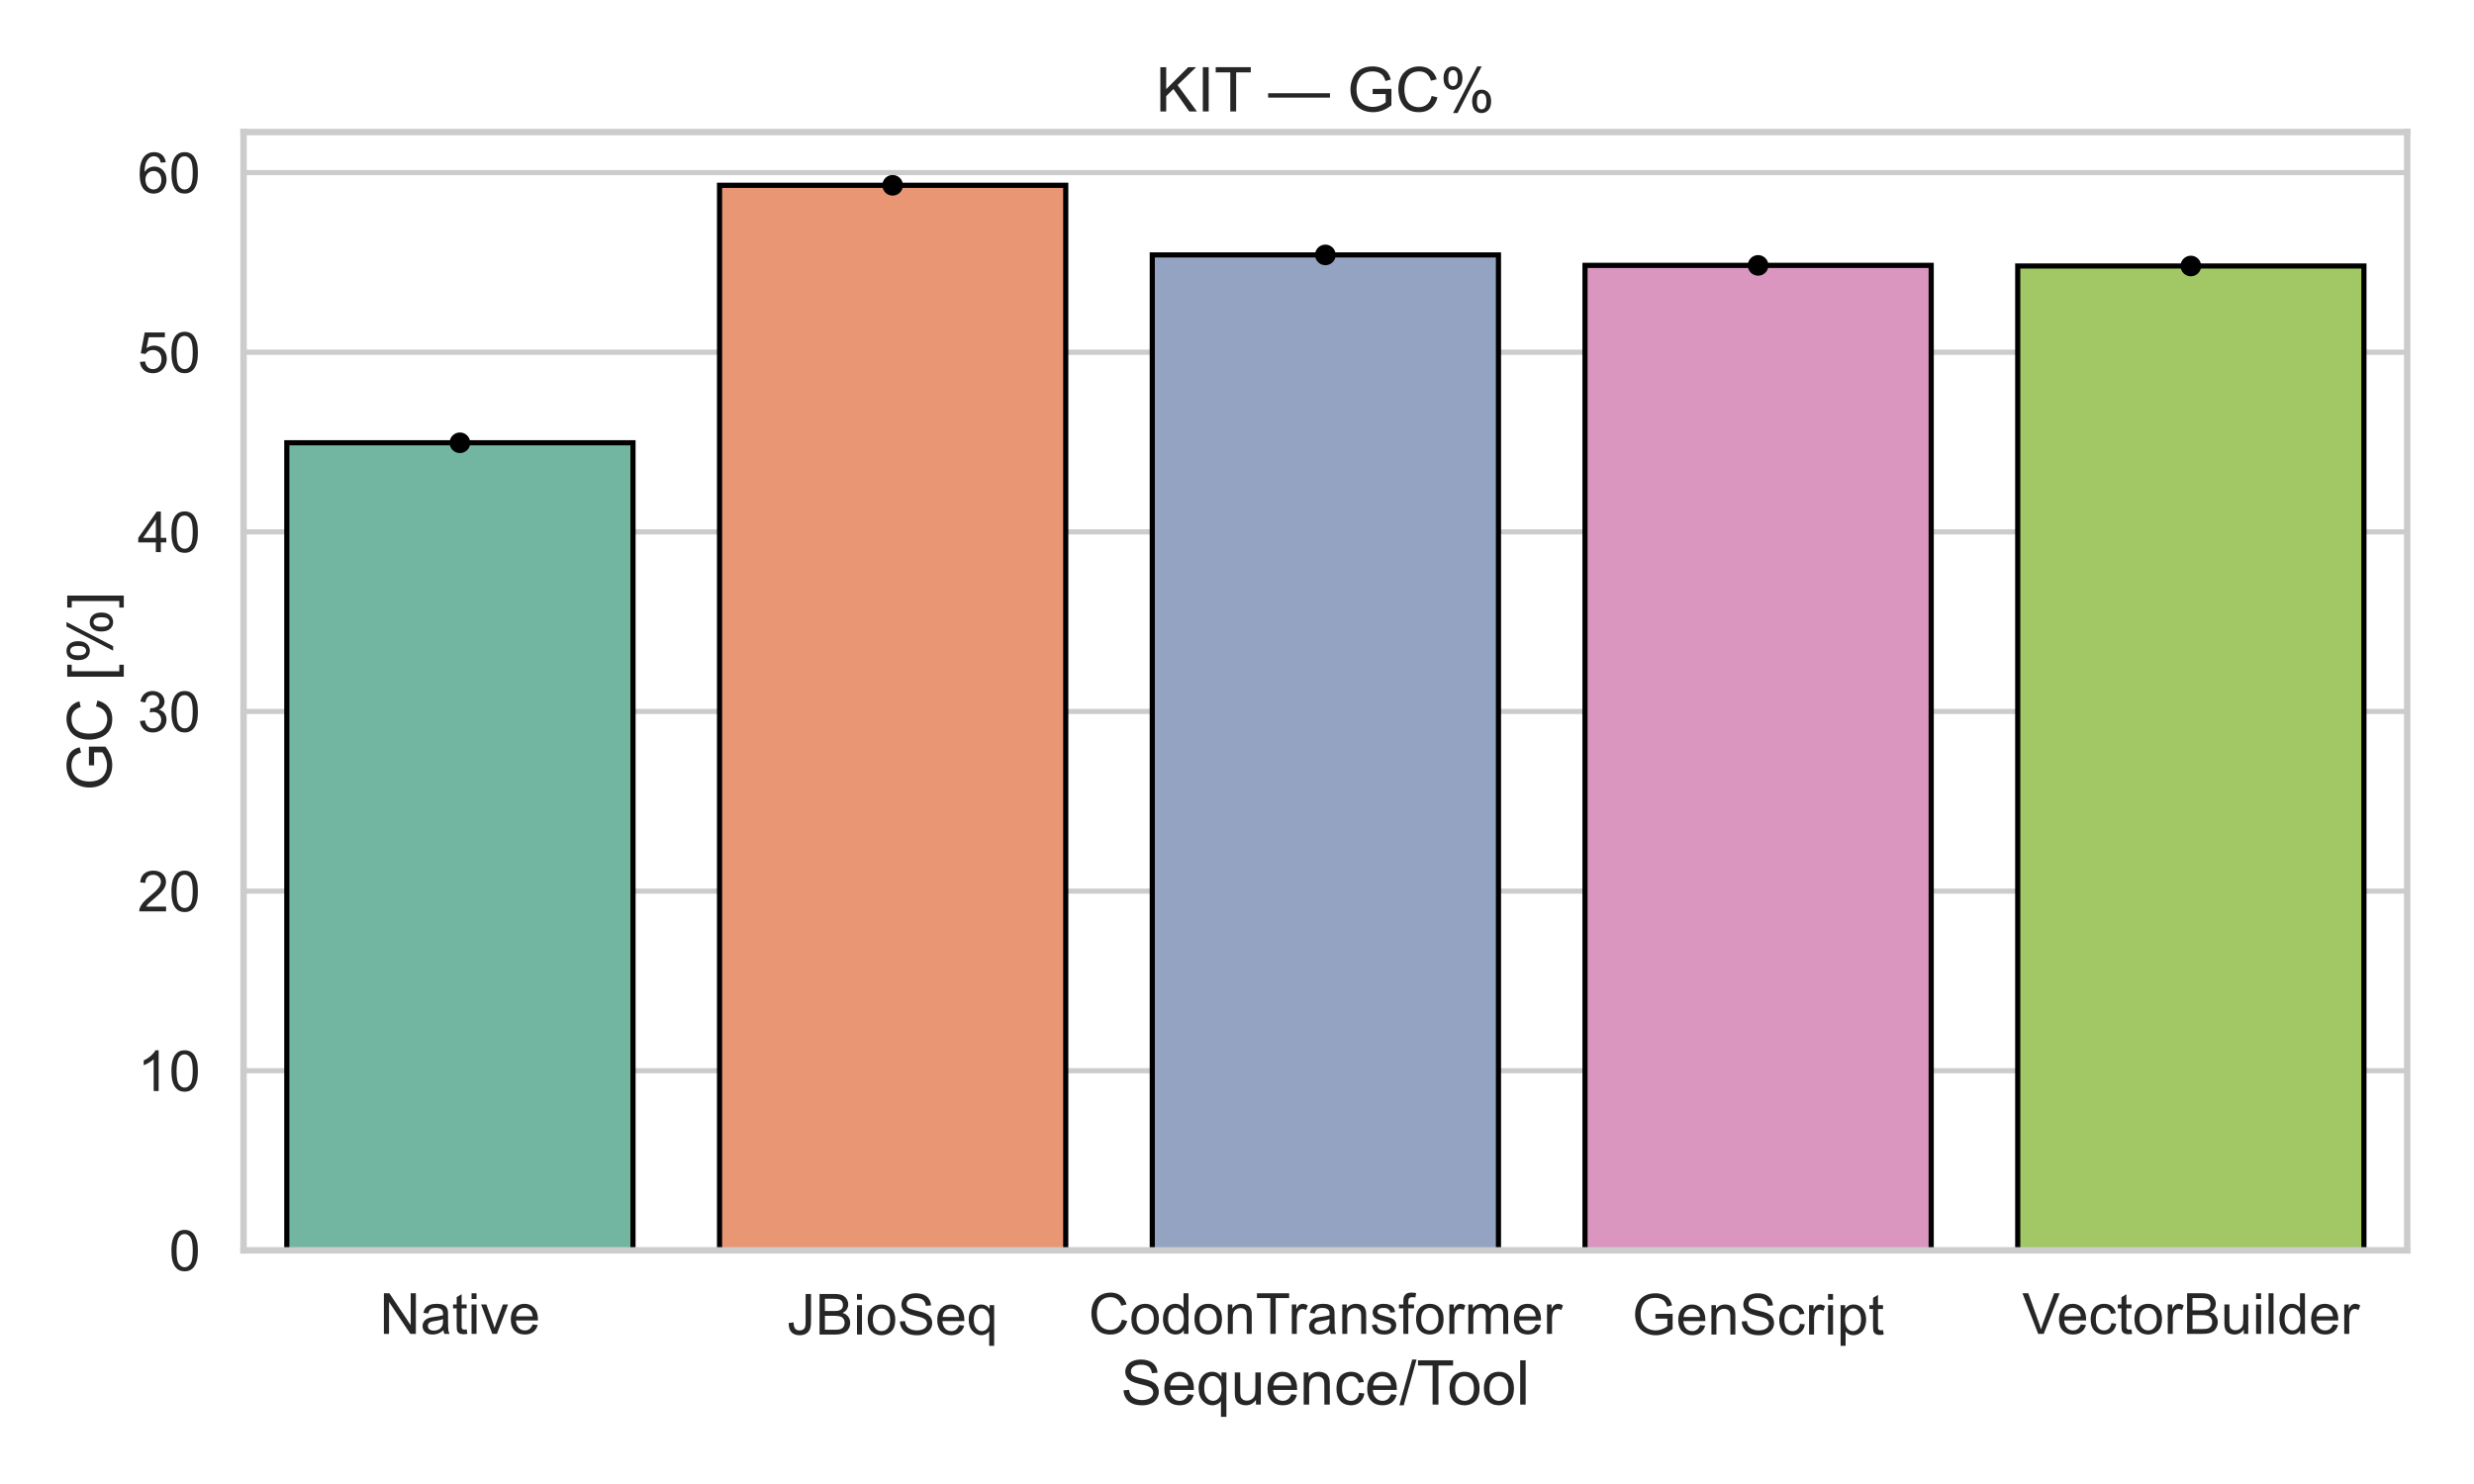
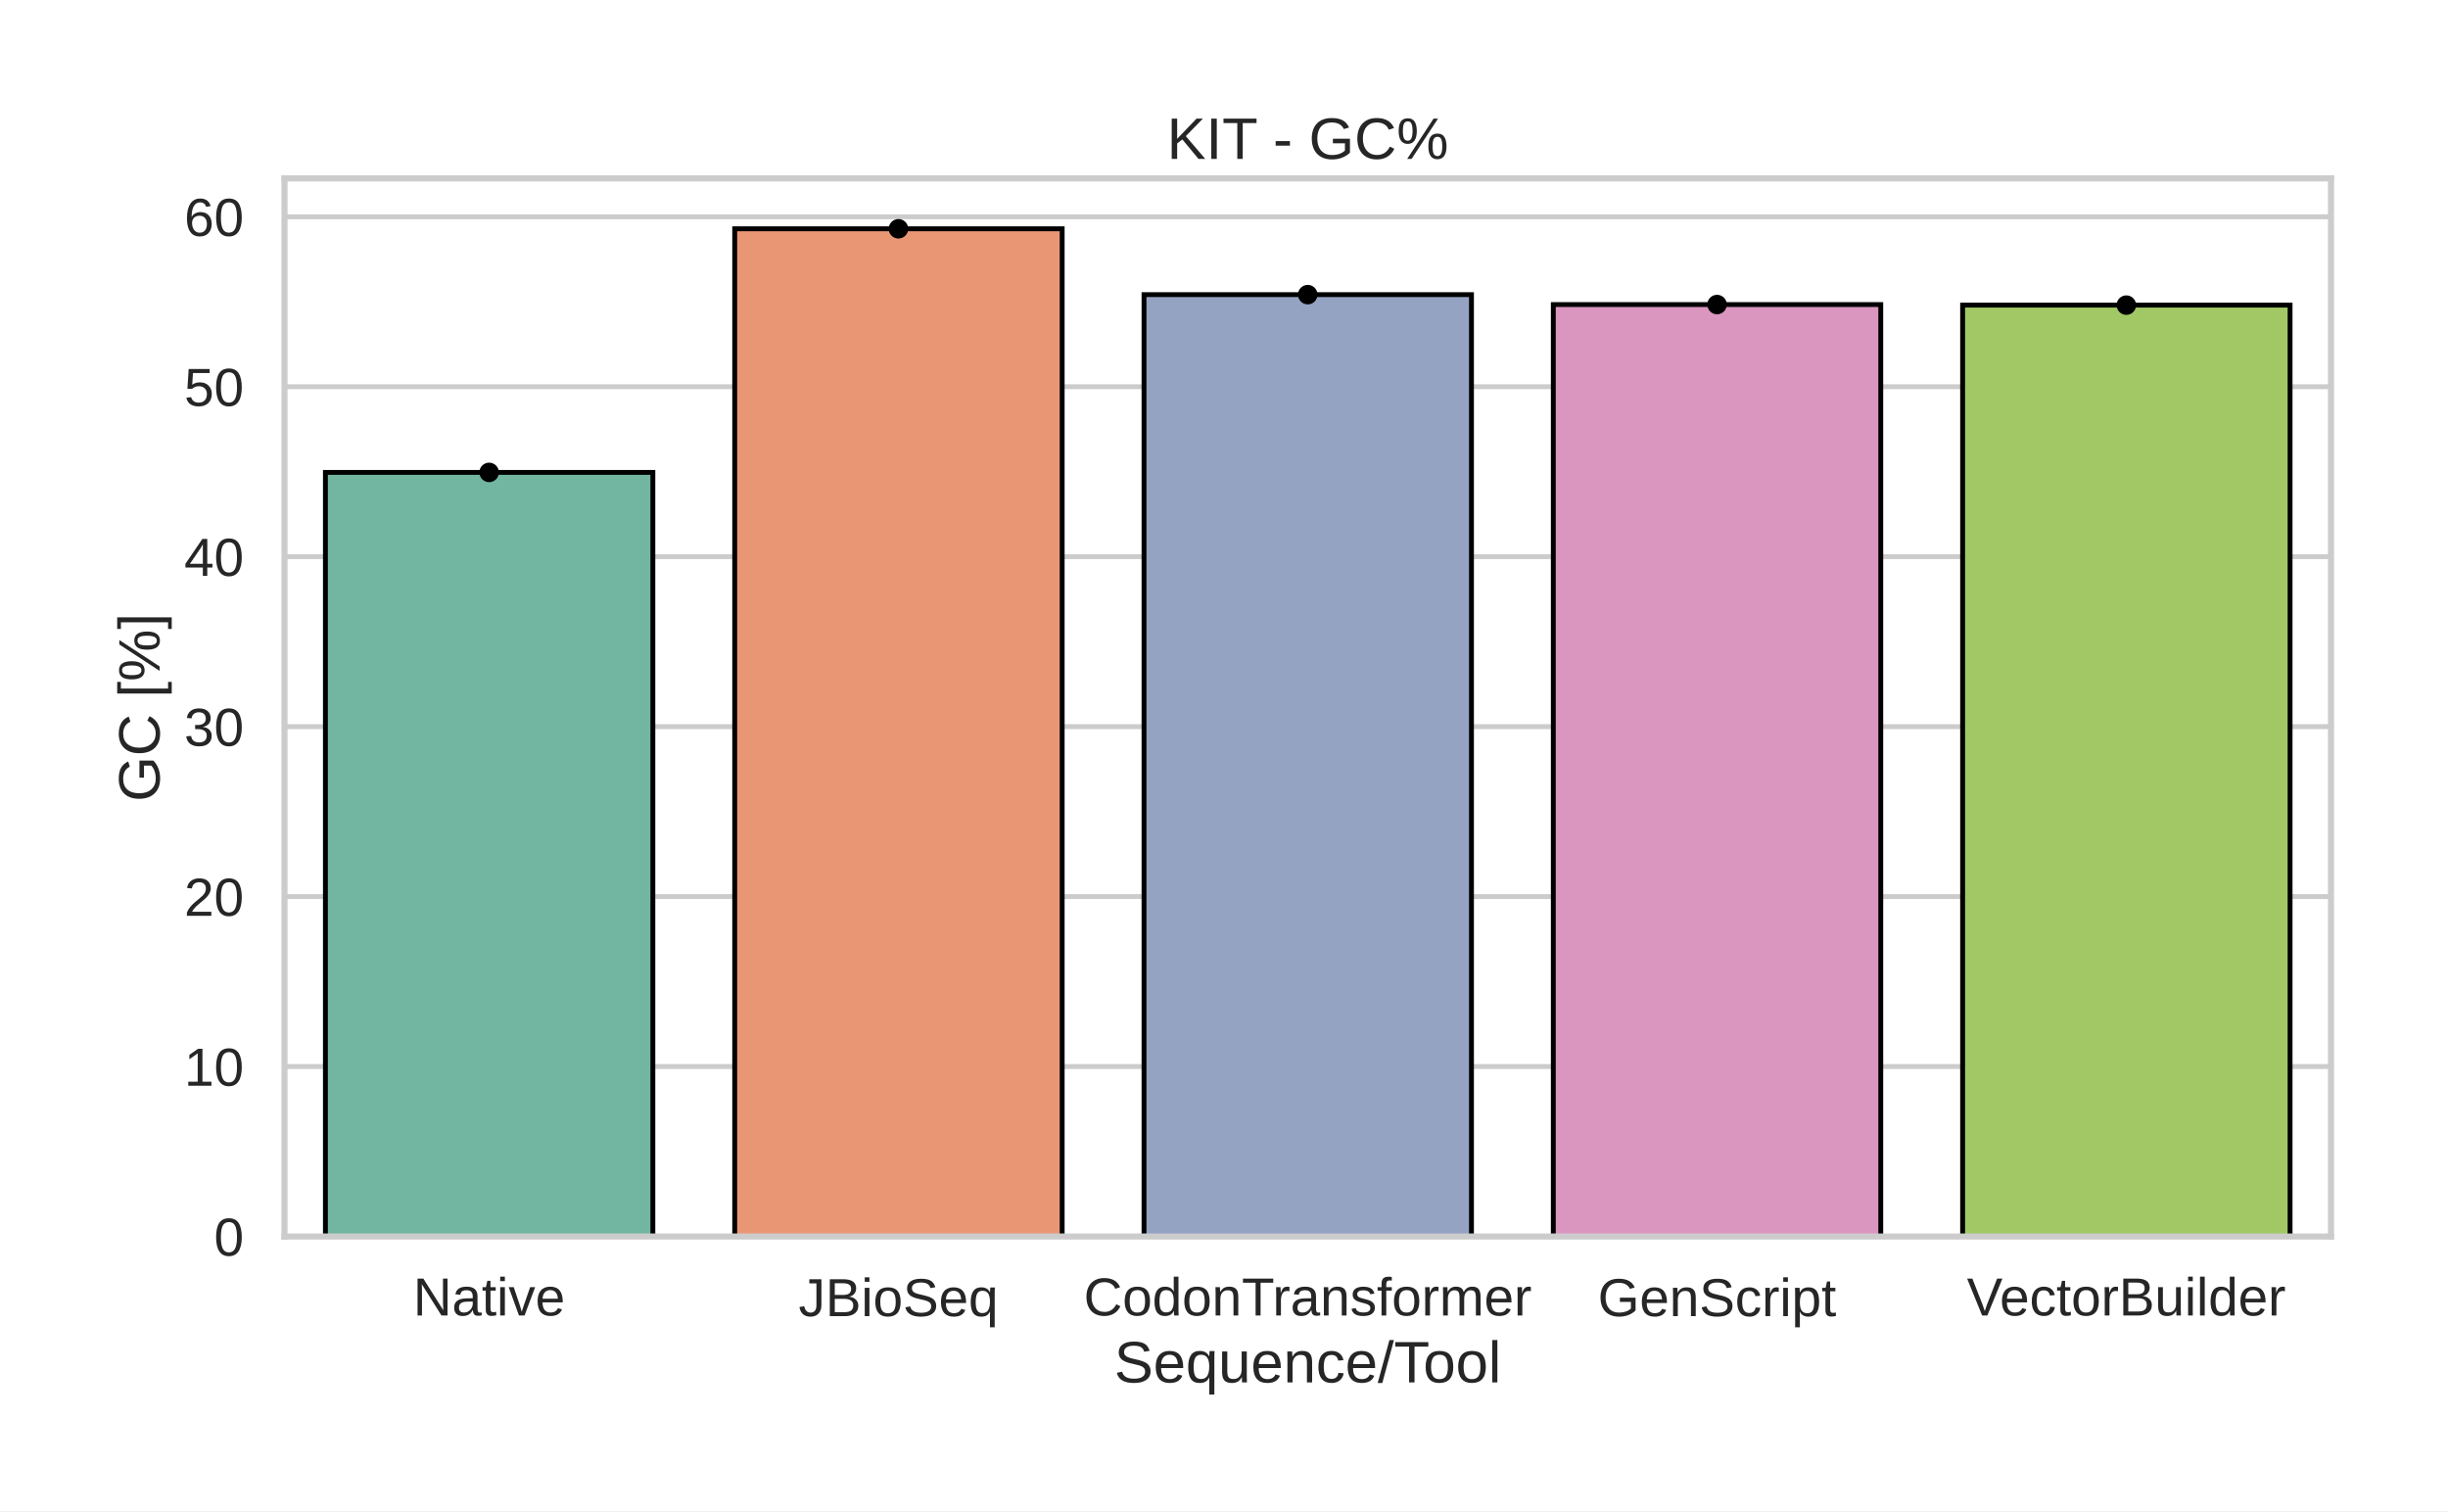
- <svg xmlns="http://www.w3.org/2000/svg" xmlns:xlink="http://www.w3.org/1999/xlink" width="720pt" height="432pt" viewBox="0 0 720 432" version="1.1">
+ <svg xmlns="http://www.w3.org/2000/svg" xmlns:xlink="http://www.w3.org/1999/xlink" width="753.215pt" height="464.898pt" viewBox="0 0 753.215 464.898" version="1.1">
  <defs>
    <style type="text/css">*{stroke-linejoin: round; stroke-linecap: butt}</style>
  </defs>
  <g id="figure_1">
    <g id="patch_1">
-       <path d="M 0 432  L 720 432  L 720 0  L 0 0  z " style="fill: #ffffff" />
+       <path d="M 0 464.898  L 753.215 464.898  L 753.215 0  L 0 0  z " style="fill: #ffffff" />
    </g>
    <g id="axes_1">
      <g id="patch_2">
-         <path d="M 70.877 363.982  L 700.56 363.982  L 700.56 38.44  L 70.877 38.44  z " style="fill: #ffffff" />
+         <path d="M 87.532 380.426  L 717.215 380.426  L 717.215 54.884  L 87.532 54.884  z " style="fill: #ffffff" />
      </g>
      <g id="matplotlib.axis_1">
        <g id="xtick_1">
          <g id="text_1">
-             <g style="fill: #262626" transform="translate(110.4622 388.2923) scale(0.165 -0.165)">
-               <defs>
-                 <path id="ArialMT-4e" d="M 488 0  L 488 4581  L 1109 4581  L 3516 984  L 3516 4581  L 4097 4581  L 4097 0  L 3475 0  L 1069 3600  L 1069 0  L 488 0  z " transform="scale(0.015625)" />
-                 <path id="ArialMT-61" d="M 2588 409  Q 2275 144 1986 34  Q 1697 -75 1366 -75  Q 819 -75 525 192  Q 231 459 231 875  Q 231 1119 342 1320  Q 453 1522 633 1644  Q 813 1766 1038 1828  Q 1203 1872 1538 1913  Q 2219 1994 2541 2106  Q 2544 2222 2544 2253  Q 2544 2597 2384 2738  Q 2169 2928 1744 2928  Q 1347 2928 1158 2789  Q 969 2650 878 2297  L 328 2372  Q 403 2725 575 2942  Q 747 3159 1072 3276  Q 1397 3394 1825 3394  Q 2250 3394 2515 3294  Q 2781 3194 2906 3042  Q 3031 2891 3081 2659  Q 3109 2516 3109 2141  L 3109 1391  Q 3109 606 3145 398  Q 3181 191 3288 0  L 2700 0  Q 2613 175 2588 409  z M 2541 1666  Q 2234 1541 1622 1453  Q 1275 1403 1131 1340  Q 988 1278 909 1158  Q 831 1038 831 891  Q 831 666 1001 516  Q 1172 366 1500 366  Q 1825 366 2078 508  Q 2331 650 2450 897  Q 2541 1088 2541 1459  L 2541 1666  z " transform="scale(0.015625)" />
-                 <path id="ArialMT-74" d="M 1650 503  L 1731 6  Q 1494 -44 1306 -44  Q 1000 -44 831 53  Q 663 150 594 308  Q 525 466 525 972  L 525 2881  L 113 2881  L 113 3319  L 525 3319  L 525 4141  L 1084 4478  L 1084 3319  L 1650 3319  L 1650 2881  L 1084 2881  L 1084 941  Q 1084 700 1114 631  Q 1144 563 1211 522  Q 1278 481 1403 481  Q 1497 481 1650 503  z " transform="scale(0.015625)" />
-                 <path id="ArialMT-69" d="M 425 3934  L 425 4581  L 988 4581  L 988 3934  L 425 3934  z M 425 0  L 425 3319  L 988 3319  L 988 0  L 425 0  z " transform="scale(0.015625)" />
-                 <path id="ArialMT-76" d="M 1344 0  L 81 3319  L 675 3319  L 1388 1331  Q 1503 1009 1600 663  Q 1675 925 1809 1294  L 2547 3319  L 3125 3319  L 1869 0  L 1344 0  z " transform="scale(0.015625)" />
-                 <path id="ArialMT-65" d="M 2694 1069  L 3275 997  Q 3138 488 2766 206  Q 2394 -75 1816 -75  Q 1088 -75 661 373  Q 234 822 234 1631  Q 234 2469 665 2931  Q 1097 3394 1784 3394  Q 2450 3394 2872 2941  Q 3294 2488 3294 1666  Q 3294 1616 3291 1516  L 816 1516  Q 847 969 1125 678  Q 1403 388 1819 388  Q 2128 388 2347 550  Q 2566 713 2694 1069  z M 847 1978  L 2700 1978  Q 2663 2397 2488 2606  Q 2219 2931 1791 2931  Q 1403 2931 1139 2672  Q 875 2413 847 1978  z " transform="scale(0.015625)" />
-               </defs>
-               <use xlink:href="#ArialMT-4e" />
-               <use xlink:href="#ArialMT-61" x="72.217" />
-               <use xlink:href="#ArialMT-74" x="127.832" />
-               <use xlink:href="#ArialMT-69" x="155.615" />
-               <use xlink:href="#ArialMT-76" x="177.832" />
-               <use xlink:href="#ArialMT-65" x="227.832" />
-             </g>
+             <text style="fill: #262626; font: 16.5px 'Arial', 'DejaVu Sans', 'Liberation Sans', 'Bitstream Vera Sans', sans-serif; text-anchor: middle" x="150.5" y="404.736" transform="rotate(-0 150.5003 404.7363)">Native</text>
          </g>
        </g>
        <g id="xtick_2">
          <g id="text_2">
-             <g style="fill: #262626" transform="translate(229.0549 388.4934) scale(0.165 -0.165)">
-               <defs>
-                 <path id="ArialMT-4a" d="M 184 1300  L 731 1375  Q 753 850 928 656  Q 1103 463 1413 463  Q 1641 463 1806 567  Q 1972 672 2034 851  Q 2097 1031 2097 1425  L 2097 4581  L 2703 4581  L 2703 1459  Q 2703 884 2564 568  Q 2425 253 2123 87  Q 1822 -78 1416 -78  Q 813 -78 492 269  Q 172 616 184 1300  z " transform="scale(0.015625)" />
-                 <path id="ArialMT-42" d="M 469 0  L 469 4581  L 2188 4581  Q 2713 4581 3030 4442  Q 3347 4303 3526 4014  Q 3706 3725 3706 3409  Q 3706 3116 3547 2856  Q 3388 2597 3066 2438  Q 3481 2316 3704 2022  Q 3928 1728 3928 1328  Q 3928 1006 3792 729  Q 3656 453 3456 303  Q 3256 153 2954 76  Q 2653 0 2216 0  L 469 0  z M 1075 2656  L 2066 2656  Q 2469 2656 2644 2709  Q 2875 2778 2992 2937  Q 3109 3097 3109 3338  Q 3109 3566 3000 3739  Q 2891 3913 2687 3977  Q 2484 4041 1991 4041  L 1075 4041  L 1075 2656  z M 1075 541  L 2216 541  Q 2509 541 2628 563  Q 2838 600 2978 687  Q 3119 775 3209 942  Q 3300 1109 3300 1328  Q 3300 1584 3169 1773  Q 3038 1963 2805 2039  Q 2572 2116 2134 2116  L 1075 2116  L 1075 541  z " transform="scale(0.015625)" />
-                 <path id="ArialMT-6f" d="M 213 1659  Q 213 2581 725 3025  Q 1153 3394 1769 3394  Q 2453 3394 2887 2945  Q 3322 2497 3322 1706  Q 3322 1066 3130 698  Q 2938 331 2570 128  Q 2203 -75 1769 -75  Q 1072 -75 642 372  Q 213 819 213 1659  z M 791 1659  Q 791 1022 1069 705  Q 1347 388 1769 388  Q 2188 388 2466 706  Q 2744 1025 2744 1678  Q 2744 2294 2464 2611  Q 2184 2928 1769 2928  Q 1347 2928 1069 2612  Q 791 2297 791 1659  z " transform="scale(0.015625)" />
-                 <path id="ArialMT-53" d="M 288 1472  L 859 1522  Q 900 1178 1048 958  Q 1197 738 1509 602  Q 1822 466 2213 466  Q 2559 466 2825 569  Q 3091 672 3220 851  Q 3350 1031 3350 1244  Q 3350 1459 3225 1620  Q 3100 1781 2813 1891  Q 2628 1963 1997 2114  Q 1366 2266 1113 2400  Q 784 2572 623 2826  Q 463 3081 463 3397  Q 463 3744 659 4045  Q 856 4347 1234 4503  Q 1613 4659 2075 4659  Q 2584 4659 2973 4495  Q 3363 4331 3572 4012  Q 3781 3694 3797 3291  L 3216 3247  Q 3169 3681 2898 3903  Q 2628 4125 2100 4125  Q 1550 4125 1298 3923  Q 1047 3722 1047 3438  Q 1047 3191 1225 3031  Q 1400 2872 2139 2705  Q 2878 2538 3153 2413  Q 3553 2228 3743 1945  Q 3934 1663 3934 1294  Q 3934 928 3725 604  Q 3516 281 3123 101  Q 2731 -78 2241 -78  Q 1619 -78 1198 103  Q 778 284 539 648  Q 300 1013 288 1472  z " transform="scale(0.015625)" />
-                 <path id="ArialMT-71" d="M 2538 -1272  L 2538 353  Q 2406 169 2170 47  Q 1934 -75 1669 -75  Q 1078 -75 651 397  Q 225 869 225 1691  Q 225 2191 398 2587  Q 572 2984 901 3189  Q 1231 3394 1625 3394  Q 2241 3394 2594 2875  L 2594 3319  L 3100 3319  L 3100 -1272  L 2538 -1272  z M 803 1669  Q 803 1028 1072 708  Q 1341 388 1716 388  Q 2075 388 2334 692  Q 2594 997 2594 1619  Q 2594 2281 2320 2615  Q 2047 2950 1678 2950  Q 1313 2950 1058 2639  Q 803 2328 803 1669  z " transform="scale(0.015625)" />
-               </defs>
-               <use xlink:href="#ArialMT-4a" />
-               <use xlink:href="#ArialMT-42" x="50" />
-               <use xlink:href="#ArialMT-69" x="116.699" />
-               <use xlink:href="#ArialMT-6f" x="138.916" />
-               <use xlink:href="#ArialMT-53" x="194.531" />
-               <use xlink:href="#ArialMT-65" x="261.23" />
-               <use xlink:href="#ArialMT-71" x="316.846" />
-             </g>
+             <text style="fill: #262626; font: 16.5px 'Arial', 'DejaVu Sans', 'Liberation Sans', 'Bitstream Vera Sans', sans-serif; text-anchor: middle" x="276.437" y="404.937" transform="rotate(-0 276.4368 404.9374)">JBioSeq</text>
          </g>
        </g>
        <g id="xtick_3">
          <g id="text_3">
-             <g style="fill: #262626" transform="translate(316.799 388.2923) scale(0.165 -0.165)">
-               <defs>
-                 <path id="ArialMT-43" d="M 3763 1606  L 4369 1453  Q 4178 706 3683 314  Q 3188 -78 2472 -78  Q 1731 -78 1267 223  Q 803 525 561 1097  Q 319 1669 319 2325  Q 319 3041 592 3573  Q 866 4106 1370 4382  Q 1875 4659 2481 4659  Q 3169 4659 3637 4309  Q 4106 3959 4291 3325  L 3694 3184  Q 3534 3684 3231 3912  Q 2928 4141 2469 4141  Q 1941 4141 1586 3887  Q 1231 3634 1087 3207  Q 944 2781 944 2328  Q 944 1744 1114 1308  Q 1284 872 1643 656  Q 2003 441 2422 441  Q 2931 441 3284 734  Q 3638 1028 3763 1606  z " transform="scale(0.015625)" />
-                 <path id="ArialMT-64" d="M 2575 0  L 2575 419  Q 2259 -75 1647 -75  Q 1250 -75 917 144  Q 584 363 401 755  Q 219 1147 219 1656  Q 219 2153 384 2558  Q 550 2963 881 3178  Q 1213 3394 1622 3394  Q 1922 3394 2156 3267  Q 2391 3141 2538 2938  L 2538 4581  L 3097 4581  L 3097 0  L 2575 0  z M 797 1656  Q 797 1019 1065 703  Q 1334 388 1700 388  Q 2069 388 2326 689  Q 2584 991 2584 1609  Q 2584 2291 2321 2609  Q 2059 2928 1675 2928  Q 1300 2928 1048 2622  Q 797 2316 797 1656  z " transform="scale(0.015625)" />
-                 <path id="ArialMT-6e" d="M 422 0  L 422 3319  L 928 3319  L 928 2847  Q 1294 3394 1984 3394  Q 2284 3394 2536 3286  Q 2788 3178 2913 3003  Q 3038 2828 3088 2588  Q 3119 2431 3119 2041  L 3119 0  L 2556 0  L 2556 2019  Q 2556 2363 2490 2533  Q 2425 2703 2258 2804  Q 2091 2906 1866 2906  Q 1506 2906 1245 2678  Q 984 2450 984 1813  L 984 0  L 422 0  z " transform="scale(0.015625)" />
-                 <path id="ArialMT-54" d="M 1659 0  L 1659 4041  L 150 4041  L 150 4581  L 3781 4581  L 3781 4041  L 2266 4041  L 2266 0  L 1659 0  z " transform="scale(0.015625)" />
-                 <path id="ArialMT-72" d="M 416 0  L 416 3319  L 922 3319  L 922 2816  Q 1116 3169 1280 3281  Q 1444 3394 1641 3394  Q 1925 3394 2219 3213  L 2025 2691  Q 1819 2813 1613 2813  Q 1428 2813 1281 2702  Q 1134 2591 1072 2394  Q 978 2094 978 1738  L 978 0  L 416 0  z " transform="scale(0.015625)" />
-                 <path id="ArialMT-73" d="M 197 991  L 753 1078  Q 800 744 1014 566  Q 1228 388 1613 388  Q 2000 388 2187 545  Q 2375 703 2375 916  Q 2375 1106 2209 1216  Q 2094 1291 1634 1406  Q 1016 1563 777 1677  Q 538 1791 414 1992  Q 291 2194 291 2438  Q 291 2659 392 2848  Q 494 3038 669 3163  Q 800 3259 1026 3326  Q 1253 3394 1513 3394  Q 1903 3394 2198 3281  Q 2494 3169 2634 2976  Q 2775 2784 2828 2463  L 2278 2388  Q 2241 2644 2061 2787  Q 1881 2931 1553 2931  Q 1166 2931 1000 2803  Q 834 2675 834 2503  Q 834 2394 903 2306  Q 972 2216 1119 2156  Q 1203 2125 1616 2013  Q 2213 1853 2448 1751  Q 2684 1650 2818 1456  Q 2953 1263 2953 975  Q 2953 694 2789 445  Q 2625 197 2315 61  Q 2006 -75 1616 -75  Q 969 -75 630 194  Q 291 463 197 991  z " transform="scale(0.015625)" />
-                 <path id="ArialMT-66" d="M 556 0  L 556 2881  L 59 2881  L 59 3319  L 556 3319  L 556 3672  Q 556 4006 616 4169  Q 697 4388 901 4523  Q 1106 4659 1475 4659  Q 1713 4659 2000 4603  L 1916 4113  Q 1741 4144 1584 4144  Q 1328 4144 1222 4034  Q 1116 3925 1116 3625  L 1116 3319  L 1763 3319  L 1763 2881  L 1116 2881  L 1116 0  L 556 0  z " transform="scale(0.015625)" />
-                 <path id="ArialMT-6d" d="M 422 0  L 422 3319  L 925 3319  L 925 2853  Q 1081 3097 1340 3245  Q 1600 3394 1931 3394  Q 2300 3394 2536 3241  Q 2772 3088 2869 2813  Q 3263 3394 3894 3394  Q 4388 3394 4653 3120  Q 4919 2847 4919 2278  L 4919 0  L 4359 0  L 4359 2091  Q 4359 2428 4304 2576  Q 4250 2725 4106 2815  Q 3963 2906 3769 2906  Q 3419 2906 3187 2673  Q 2956 2441 2956 1928  L 2956 0  L 2394 0  L 2394 2156  Q 2394 2531 2256 2718  Q 2119 2906 1806 2906  Q 1569 2906 1367 2781  Q 1166 2656 1075 2415  Q 984 2175 984 1722  L 984 0  L 422 0  z " transform="scale(0.015625)" />
-               </defs>
-               <use xlink:href="#ArialMT-43" />
-               <use xlink:href="#ArialMT-6f" x="72.217" />
-               <use xlink:href="#ArialMT-64" x="127.832" />
-               <use xlink:href="#ArialMT-6f" x="183.447" />
-               <use xlink:href="#ArialMT-6e" x="239.062" />
-               <use xlink:href="#ArialMT-54" x="294.678" />
-               <use xlink:href="#ArialMT-72" x="352.012" />
-               <use xlink:href="#ArialMT-61" x="385.312" />
-               <use xlink:href="#ArialMT-6e" x="440.928" />
-               <use xlink:href="#ArialMT-73" x="496.543" />
-               <use xlink:href="#ArialMT-66" x="546.543" />
-               <use xlink:href="#ArialMT-6f" x="574.326" />
-               <use xlink:href="#ArialMT-72" x="629.941" />
-               <use xlink:href="#ArialMT-6d" x="663.242" />
-               <use xlink:href="#ArialMT-65" x="746.543" />
-               <use xlink:href="#ArialMT-72" x="802.158" />
-             </g>
+             <text style="fill: #262626; font: 16.5px 'Arial', 'DejaVu Sans', 'Liberation Sans', 'Bitstream Vera Sans', sans-serif; text-anchor: middle" x="402.373" y="404.736" transform="rotate(-0 402.3733 404.7363)">CodonTransformer</text>
          </g>
        </g>
        <g id="xtick_4">
          <g id="text_4">
-             <g style="fill: #262626" transform="translate(474.975 388.4934) scale(0.165 -0.165)">
-               <defs>
-                 <path id="ArialMT-47" d="M 2638 1797  L 2638 2334  L 4578 2338  L 4578 638  Q 4131 281 3656 101  Q 3181 -78 2681 -78  Q 2006 -78 1454 211  Q 903 500 622 1047  Q 341 1594 341 2269  Q 341 2938 620 3517  Q 900 4097 1425 4378  Q 1950 4659 2634 4659  Q 3131 4659 3532 4498  Q 3934 4338 4162 4050  Q 4391 3763 4509 3300  L 3963 3150  Q 3859 3500 3706 3700  Q 3553 3900 3268 4020  Q 2984 4141 2638 4141  Q 2222 4141 1919 4014  Q 1616 3888 1430 3681  Q 1244 3475 1141 3228  Q 966 2803 966 2306  Q 966 1694 1177 1281  Q 1388 869 1791 669  Q 2194 469 2647 469  Q 3041 469 3416 620  Q 3791 772 3984 944  L 3984 1797  L 2638 1797  z " transform="scale(0.015625)" />
-                 <path id="ArialMT-63" d="M 2588 1216  L 3141 1144  Q 3050 572 2676 248  Q 2303 -75 1759 -75  Q 1078 -75 664 370  Q 250 816 250 1647  Q 250 2184 428 2587  Q 606 2991 970 3192  Q 1334 3394 1763 3394  Q 2303 3394 2647 3120  Q 2991 2847 3088 2344  L 2541 2259  Q 2463 2594 2264 2762  Q 2066 2931 1784 2931  Q 1359 2931 1093 2626  Q 828 2322 828 1663  Q 828 994 1084 691  Q 1341 388 1753 388  Q 2084 388 2306 591  Q 2528 794 2588 1216  z " transform="scale(0.015625)" />
-                 <path id="ArialMT-70" d="M 422 -1272  L 422 3319  L 934 3319  L 934 2888  Q 1116 3141 1344 3267  Q 1572 3394 1897 3394  Q 2322 3394 2647 3175  Q 2972 2956 3137 2557  Q 3303 2159 3303 1684  Q 3303 1175 3120 767  Q 2938 359 2589 142  Q 2241 -75 1856 -75  Q 1575 -75 1351 44  Q 1128 163 984 344  L 984 -1272  L 422 -1272  z M 931 1641  Q 931 1000 1190 694  Q 1450 388 1819 388  Q 2194 388 2461 705  Q 2728 1022 2728 1688  Q 2728 2322 2467 2637  Q 2206 2953 1844 2953  Q 1484 2953 1207 2617  Q 931 2281 931 1641  z " transform="scale(0.015625)" />
-               </defs>
-               <use xlink:href="#ArialMT-47" />
-               <use xlink:href="#ArialMT-65" x="77.783" />
-               <use xlink:href="#ArialMT-6e" x="133.398" />
-               <use xlink:href="#ArialMT-53" x="189.014" />
-               <use xlink:href="#ArialMT-63" x="255.713" />
-               <use xlink:href="#ArialMT-72" x="305.713" />
-               <use xlink:href="#ArialMT-69" x="339.014" />
-               <use xlink:href="#ArialMT-70" x="361.23" />
-               <use xlink:href="#ArialMT-74" x="416.846" />
-             </g>
+             <text style="fill: #262626; font: 16.5px 'Arial', 'DejaVu Sans', 'Liberation Sans', 'Bitstream Vera Sans', sans-serif; text-anchor: middle" x="528.31" y="404.937" transform="rotate(-0 528.3098 404.9374)">GenScript</text>
          </g>
        </g>
        <g id="xtick_5">
          <g id="text_5">
-             <g style="fill: #262626" transform="translate(588.5236 388.2923) scale(0.165 -0.165)">
-               <defs>
-                 <path id="ArialMT-56" d="M 1803 0  L 28 4581  L 684 4581  L 1875 1253  Q 2019 853 2116 503  Q 2222 878 2363 1253  L 3600 4581  L 4219 4581  L 2425 0  L 1803 0  z " transform="scale(0.015625)" />
-                 <path id="ArialMT-75" d="M 2597 0  L 2597 488  Q 2209 -75 1544 -75  Q 1250 -75 995 37  Q 741 150 617 320  Q 494 491 444 738  Q 409 903 409 1263  L 409 3319  L 972 3319  L 972 1478  Q 972 1038 1006 884  Q 1059 663 1231 536  Q 1403 409 1656 409  Q 1909 409 2131 539  Q 2353 669 2445 892  Q 2538 1116 2538 1541  L 2538 3319  L 3100 3319  L 3100 0  L 2597 0  z " transform="scale(0.015625)" />
-                 <path id="ArialMT-6c" d="M 409 0  L 409 4581  L 972 4581  L 972 0  L 409 0  z " transform="scale(0.015625)" />
-               </defs>
-               <use xlink:href="#ArialMT-56" />
-               <use xlink:href="#ArialMT-65" x="61.199" />
-               <use xlink:href="#ArialMT-63" x="116.814" />
-               <use xlink:href="#ArialMT-74" x="166.814" />
-               <use xlink:href="#ArialMT-6f" x="194.598" />
-               <use xlink:href="#ArialMT-72" x="250.213" />
-               <use xlink:href="#ArialMT-42" x="283.514" />
-               <use xlink:href="#ArialMT-75" x="350.213" />
-               <use xlink:href="#ArialMT-69" x="405.828" />
-               <use xlink:href="#ArialMT-6c" x="428.045" />
-               <use xlink:href="#ArialMT-64" x="450.262" />
-               <use xlink:href="#ArialMT-65" x="505.877" />
-               <use xlink:href="#ArialMT-72" x="561.492" />
-             </g>
+             <text style="fill: #262626; font: 16.5px 'Arial', 'DejaVu Sans', 'Liberation Sans', 'Bitstream Vera Sans', sans-serif; text-anchor: middle" x="654.246" y="404.736" transform="rotate(-0 654.2463 404.7363)">VectorBuilder</text>
          </g>
        </g>
        <g id="text_6">
-           <g style="fill: #262626" transform="translate(326.1809 408.8762) scale(0.18 -0.18)">
-             <defs>
-               <path id="ArialMT-2f" d="M 0 -78  L 1328 4659  L 1778 4659  L 453 -78  L 0 -78  z " transform="scale(0.015625)" />
-             </defs>
-             <use xlink:href="#ArialMT-53" />
-             <use xlink:href="#ArialMT-65" x="66.699" />
-             <use xlink:href="#ArialMT-71" x="122.314" />
-             <use xlink:href="#ArialMT-75" x="177.93" />
-             <use xlink:href="#ArialMT-65" x="233.545" />
-             <use xlink:href="#ArialMT-6e" x="289.16" />
-             <use xlink:href="#ArialMT-63" x="344.775" />
-             <use xlink:href="#ArialMT-65" x="394.775" />
-             <use xlink:href="#ArialMT-2f" x="450.391" />
-             <use xlink:href="#ArialMT-54" x="478.174" />
-             <use xlink:href="#ArialMT-6f" x="528.133" />
-             <use xlink:href="#ArialMT-6f" x="583.748" />
-             <use xlink:href="#ArialMT-6c" x="639.363" />
-           </g>
+           <text style="fill: #262626; font: 18px 'Arial', 'DejaVu Sans', 'Liberation Sans', 'Bitstream Vera Sans', sans-serif; text-anchor: middle" x="402.373" y="425.32" transform="rotate(-0 402.3733 425.3202)">Sequence/Tool</text>
        </g>
      </g>
      <g id="matplotlib.axis_2">
        <g id="ytick_1">
          <g id="line2d_1">
-             <path d="M 70.877 363.982  L 700.56 363.982  " clip-path="url(#p2f1b6c1d74)" style="fill: none; stroke: #cccccc; stroke-width: 1.5; stroke-linecap: round" />
+             <path d="M 87.532 380.426  L 717.215 380.426  " clip-path="url(#p12ee9f440e)" style="fill: none; stroke: #cccccc; stroke-width: 1.5; stroke-linecap: round" />
          </g>
          <g id="text_7">
-             <g style="fill: #262626" transform="translate(49.20195 369.8871) scale(0.165 -0.165)">
-               <defs>
-                 <path id="ArialMT-30" d="M 266 2259  Q 266 3072 433 3567  Q 600 4063 929 4331  Q 1259 4600 1759 4600  Q 2128 4600 2406 4451  Q 2684 4303 2865 4023  Q 3047 3744 3150 3342  Q 3253 2941 3253 2259  Q 3253 1453 3087 958  Q 2922 463 2592 192  Q 2263 -78 1759 -78  Q 1097 -78 719 397  Q 266 969 266 2259  z M 844 2259  Q 844 1131 1108 757  Q 1372 384 1759 384  Q 2147 384 2411 759  Q 2675 1134 2675 2259  Q 2675 3391 2411 3762  Q 2147 4134 1753 4134  Q 1366 4134 1134 3806  Q 844 3388 844 2259  z " transform="scale(0.015625)" />
-               </defs>
-               <use xlink:href="#ArialMT-30" />
-             </g>
+             <text style="fill: #262626; font: 16.5px 'Arial', 'DejaVu Sans', 'Liberation Sans', 'Bitstream Vera Sans', sans-serif; text-anchor: end" x="75.032" y="386.331" transform="rotate(-0 75.03203 386.3311)">0</text>
          </g>
        </g>
        <g id="ytick_2">
          <g id="line2d_2">
-             <path d="M 70.877 311.693  L 700.56 311.693  " clip-path="url(#p2f1b6c1d74)" style="fill: none; stroke: #cccccc; stroke-width: 1.5; stroke-linecap: round" />
+             <path d="M 87.532 328.137  L 717.215 328.137  " clip-path="url(#p12ee9f440e)" style="fill: none; stroke: #cccccc; stroke-width: 1.5; stroke-linecap: round" />
          </g>
          <g id="text_8">
-             <g style="fill: #262626" transform="translate(40.02641 317.5981) scale(0.165 -0.165)">
-               <defs>
-                 <path id="ArialMT-31" d="M 2384 0  L 1822 0  L 1822 3584  Q 1619 3391 1289 3197  Q 959 3003 697 2906  L 697 3450  Q 1169 3672 1522 3987  Q 1875 4303 2022 4600  L 2384 4600  L 2384 0  z " transform="scale(0.015625)" />
-               </defs>
-               <use xlink:href="#ArialMT-31" />
-               <use xlink:href="#ArialMT-30" x="55.615" />
-             </g>
+             <text style="fill: #262626; font: 16.5px 'Arial', 'DejaVu Sans', 'Liberation Sans', 'Bitstream Vera Sans', sans-serif; text-anchor: end" x="75.032" y="334.042" transform="rotate(-0 75.03203 334.0422)">10</text>
          </g>
        </g>
        <g id="ytick_3">
          <g id="line2d_3">
-             <path d="M 70.877 259.404  L 700.56 259.404  " clip-path="url(#p2f1b6c1d74)" style="fill: none; stroke: #cccccc; stroke-width: 1.5; stroke-linecap: round" />
+             <path d="M 87.532 275.848  L 717.215 275.848  " clip-path="url(#p12ee9f440e)" style="fill: none; stroke: #cccccc; stroke-width: 1.5; stroke-linecap: round" />
          </g>
          <g id="text_9">
-             <g style="fill: #262626" transform="translate(40.02641 265.3092) scale(0.165 -0.165)">
-               <defs>
-                 <path id="ArialMT-32" d="M 3222 541  L 3222 0  L 194 0  Q 188 203 259 391  Q 375 700 629 1000  Q 884 1300 1366 1694  Q 2113 2306 2375 2664  Q 2638 3022 2638 3341  Q 2638 3675 2398 3904  Q 2159 4134 1775 4134  Q 1369 4134 1125 3890  Q 881 3647 878 3216  L 300 3275  Q 359 3922 746 4261  Q 1134 4600 1788 4600  Q 2447 4600 2831 4234  Q 3216 3869 3216 3328  Q 3216 3053 3103 2787  Q 2991 2522 2730 2228  Q 2469 1934 1863 1422  Q 1356 997 1212 845  Q 1069 694 975 541  L 3222 541  z " transform="scale(0.015625)" />
-               </defs>
-               <use xlink:href="#ArialMT-32" />
-               <use xlink:href="#ArialMT-30" x="55.615" />
-             </g>
+             <text style="fill: #262626; font: 16.5px 'Arial', 'DejaVu Sans', 'Liberation Sans', 'Bitstream Vera Sans', sans-serif; text-anchor: end" x="75.032" y="281.753" transform="rotate(-0 75.03203 281.7533)">20</text>
          </g>
        </g>
        <g id="ytick_4">
          <g id="line2d_4">
-             <path d="M 70.877 207.115  L 700.56 207.115  " clip-path="url(#p2f1b6c1d74)" style="fill: none; stroke: #cccccc; stroke-width: 1.5; stroke-linecap: round" />
+             <path d="M 87.532 223.559  L 717.215 223.559  " clip-path="url(#p12ee9f440e)" style="fill: none; stroke: #cccccc; stroke-width: 1.5; stroke-linecap: round" />
          </g>
          <g id="text_10">
-             <g style="fill: #262626" transform="translate(40.02641 213.0203) scale(0.165 -0.165)">
-               <defs>
-                 <path id="ArialMT-33" d="M 269 1209  L 831 1284  Q 928 806 1161 595  Q 1394 384 1728 384  Q 2125 384 2398 659  Q 2672 934 2672 1341  Q 2672 1728 2419 1979  Q 2166 2231 1775 2231  Q 1616 2231 1378 2169  L 1441 2663  Q 1497 2656 1531 2656  Q 1891 2656 2178 2843  Q 2466 3031 2466 3422  Q 2466 3731 2256 3934  Q 2047 4138 1716 4138  Q 1388 4138 1169 3931  Q 950 3725 888 3313  L 325 3413  Q 428 3978 793 4289  Q 1159 4600 1703 4600  Q 2078 4600 2393 4439  Q 2709 4278 2876 4000  Q 3044 3722 3044 3409  Q 3044 3113 2884 2869  Q 2725 2625 2413 2481  Q 2819 2388 3044 2092  Q 3269 1797 3269 1353  Q 3269 753 2831 336  Q 2394 -81 1725 -81  Q 1122 -81 723 278  Q 325 638 269 1209  z " transform="scale(0.015625)" />
-               </defs>
-               <use xlink:href="#ArialMT-33" />
-               <use xlink:href="#ArialMT-30" x="55.615" />
-             </g>
+             <text style="fill: #262626; font: 16.5px 'Arial', 'DejaVu Sans', 'Liberation Sans', 'Bitstream Vera Sans', sans-serif; text-anchor: end" x="75.032" y="229.464" transform="rotate(-0 75.03203 229.4643)">30</text>
          </g>
        </g>
        <g id="ytick_5">
          <g id="line2d_5">
-             <path d="M 70.877 154.826  L 700.56 154.826  " clip-path="url(#p2f1b6c1d74)" style="fill: none; stroke: #cccccc; stroke-width: 1.5; stroke-linecap: round" />
+             <path d="M 87.532 171.27  L 717.215 171.27  " clip-path="url(#p12ee9f440e)" style="fill: none; stroke: #cccccc; stroke-width: 1.5; stroke-linecap: round" />
          </g>
          <g id="text_11">
-             <g style="fill: #262626" transform="translate(40.02641 160.7314) scale(0.165 -0.165)">
-               <defs>
-                 <path id="ArialMT-34" d="M 2069 0  L 2069 1097  L 81 1097  L 81 1613  L 2172 4581  L 2631 4581  L 2631 1613  L 3250 1613  L 3250 1097  L 2631 1097  L 2631 0  L 2069 0  z M 2069 1613  L 2069 3678  L 634 1613  L 2069 1613  z " transform="scale(0.015625)" />
-               </defs>
-               <use xlink:href="#ArialMT-34" />
-               <use xlink:href="#ArialMT-30" x="55.615" />
-             </g>
+             <text style="fill: #262626; font: 16.5px 'Arial', 'DejaVu Sans', 'Liberation Sans', 'Bitstream Vera Sans', sans-serif; text-anchor: end" x="75.032" y="177.175" transform="rotate(-0 75.03203 177.1754)">40</text>
          </g>
        </g>
        <g id="ytick_6">
          <g id="line2d_6">
-             <path d="M 70.877 102.537  L 700.56 102.537  " clip-path="url(#p2f1b6c1d74)" style="fill: none; stroke: #cccccc; stroke-width: 1.5; stroke-linecap: round" />
+             <path d="M 87.532 118.981  L 717.215 118.981  " clip-path="url(#p12ee9f440e)" style="fill: none; stroke: #cccccc; stroke-width: 1.5; stroke-linecap: round" />
          </g>
          <g id="text_12">
-             <g style="fill: #262626" transform="translate(40.02641 108.4424) scale(0.165 -0.165)">
-               <defs>
-                 <path id="ArialMT-35" d="M 266 1200  L 856 1250  Q 922 819 1161 601  Q 1400 384 1738 384  Q 2144 384 2425 690  Q 2706 997 2706 1503  Q 2706 1984 2436 2262  Q 2166 2541 1728 2541  Q 1456 2541 1237 2417  Q 1019 2294 894 2097  L 366 2166  L 809 4519  L 3088 4519  L 3088 3981  L 1259 3981  L 1013 2750  Q 1425 3038 1878 3038  Q 2478 3038 2890 2622  Q 3303 2206 3303 1553  Q 3303 931 2941 478  Q 2500 -78 1738 -78  Q 1113 -78 717 272  Q 322 622 266 1200  z " transform="scale(0.015625)" />
-               </defs>
-               <use xlink:href="#ArialMT-35" />
-               <use xlink:href="#ArialMT-30" x="55.615" />
-             </g>
+             <text style="fill: #262626; font: 16.5px 'Arial', 'DejaVu Sans', 'Liberation Sans', 'Bitstream Vera Sans', sans-serif; text-anchor: end" x="75.032" y="124.886" transform="rotate(-0 75.03203 124.8865)">50</text>
          </g>
        </g>
        <g id="ytick_7">
          <g id="line2d_7">
-             <path d="M 70.877 50.248  L 700.56 50.248  " clip-path="url(#p2f1b6c1d74)" style="fill: none; stroke: #cccccc; stroke-width: 1.5; stroke-linecap: round" />
+             <path d="M 87.532 66.692  L 717.215 66.692  " clip-path="url(#p12ee9f440e)" style="fill: none; stroke: #cccccc; stroke-width: 1.5; stroke-linecap: round" />
          </g>
          <g id="text_13">
-             <g style="fill: #262626" transform="translate(40.02641 56.1535) scale(0.165 -0.165)">
-               <defs>
-                 <path id="ArialMT-36" d="M 3184 3459  L 2625 3416  Q 2550 3747 2413 3897  Q 2184 4138 1850 4138  Q 1581 4138 1378 3988  Q 1113 3794 959 3422  Q 806 3050 800 2363  Q 1003 2672 1297 2822  Q 1591 2972 1913 2972  Q 2475 2972 2870 2558  Q 3266 2144 3266 1488  Q 3266 1056 3080 686  Q 2894 316 2569 119  Q 2244 -78 1831 -78  Q 1128 -78 684 439  Q 241 956 241 2144  Q 241 3472 731 4075  Q 1159 4600 1884 4600  Q 2425 4600 2770 4297  Q 3116 3994 3184 3459  z M 888 1484  Q 888 1194 1011 928  Q 1134 663 1356 523  Q 1578 384 1822 384  Q 2178 384 2434 671  Q 2691 959 2691 1453  Q 2691 1928 2437 2201  Q 2184 2475 1800 2475  Q 1419 2475 1153 2201  Q 888 1928 888 1484  z " transform="scale(0.015625)" />
-               </defs>
-               <use xlink:href="#ArialMT-36" />
-               <use xlink:href="#ArialMT-30" x="55.615" />
-             </g>
+             <text style="fill: #262626; font: 16.5px 'Arial', 'DejaVu Sans', 'Liberation Sans', 'Bitstream Vera Sans', sans-serif; text-anchor: end" x="75.032" y="72.598" transform="rotate(-0 75.03203 72.59756)">60</text>
          </g>
        </g>
        <g id="text_14">
-           <g style="fill: #262626" transform="translate(32.44891 230.2148) rotate(-90) scale(0.18 -0.18)">
-             <defs>
-               <path id="ArialMT-20" transform="scale(0.015625)" />
-               <path id="ArialMT-5b" d="M 434 -1272  L 434 4581  L 1675 4581  L 1675 4116  L 997 4116  L 997 -806  L 1675 -806  L 1675 -1272  L 434 -1272  z " transform="scale(0.015625)" />
-               <path id="ArialMT-25" d="M 372 3481  Q 372 3972 619 4315  Q 866 4659 1334 4659  Q 1766 4659 2048 4351  Q 2331 4044 2331 3447  Q 2331 2866 2045 2552  Q 1759 2238 1341 2238  Q 925 2238 648 2547  Q 372 2856 372 3481  z M 1350 4272  Q 1141 4272 1002 4090  Q 863 3909 863 3425  Q 863 2984 1003 2804  Q 1144 2625 1350 2625  Q 1563 2625 1702 2806  Q 1841 2988 1841 3469  Q 1841 3913 1700 4092  Q 1559 4272 1350 4272  z M 1353 -169  L 3859 4659  L 4316 4659  L 1819 -169  L 1353 -169  z M 3334 1075  Q 3334 1569 3581 1911  Q 3828 2253 4300 2253  Q 4731 2253 5014 1945  Q 5297 1638 5297 1041  Q 5297 459 5011 145  Q 4725 -169 4303 -169  Q 3888 -169 3611 142  Q 3334 453 3334 1075  z M 4316 1866  Q 4103 1866 3964 1684  Q 3825 1503 3825 1019  Q 3825 581 3965 400  Q 4106 219 4313 219  Q 4528 219 4667 400  Q 4806 581 4806 1063  Q 4806 1506 4665 1686  Q 4525 1866 4316 1866  z " transform="scale(0.015625)" />
-               <path id="ArialMT-5d" d="M 1363 -1272  L 122 -1272  L 122 -806  L 800 -806  L 800 4116  L 122 4116  L 122 4581  L 1363 4581  L 1363 -1272  z " transform="scale(0.015625)" />
-             </defs>
-             <use xlink:href="#ArialMT-47" />
-             <use xlink:href="#ArialMT-43" x="77.783" />
-             <use xlink:href="#ArialMT-20" x="150" />
-             <use xlink:href="#ArialMT-5b" x="177.783" />
-             <use xlink:href="#ArialMT-25" x="205.566" />
-             <use xlink:href="#ArialMT-5d" x="294.482" />
-           </g>
+           <text style="fill: #262626; font: 18px 'Arial', 'DejaVu Sans', 'Liberation Sans', 'Bitstream Vera Sans', sans-serif; text-anchor: middle" x="49.103" y="217.655" transform="rotate(-90 49.10344 217.655)">GC [%]</text>
        </g>
      </g>
      <g id="patch_3">
-         <path d="M 83.471 363.982  L 184.22 363.982  L 184.22 128.897  L 83.471 128.897  z " clip-path="url(#p2f1b6c1d74)" style="fill: #72b6a1; stroke: #000000; stroke-width: 1.5; stroke-linejoin: miter" />
+         <path d="M 100.126 380.426  L 200.875 380.426  L 200.875 145.341  L 100.126 145.341  z " clip-path="url(#p12ee9f440e)" style="fill: #72b6a1; stroke: #000000; stroke-width: 1.5; stroke-linejoin: miter" />
      </g>
      <g id="patch_4">
-         <path d="M 209.408 363.982  L 310.157 363.982  L 310.157 53.942  L 209.408 53.942  z " clip-path="url(#p2f1b6c1d74)" style="fill: #e99675; stroke: #000000; stroke-width: 1.5; stroke-linejoin: miter" />
+         <path d="M 226.062 380.426  L 326.811 380.426  L 326.811 70.386  L 226.062 70.386  z " clip-path="url(#p12ee9f440e)" style="fill: #e99675; stroke: #000000; stroke-width: 1.5; stroke-linejoin: miter" />
      </g>
      <g id="patch_5">
-         <path d="M 335.344 363.982  L 436.093 363.982  L 436.093 74.205  L 335.344 74.205  z " clip-path="url(#p2f1b6c1d74)" style="fill: #95a3c3; stroke: #000000; stroke-width: 1.5; stroke-linejoin: miter" />
+         <path d="M 351.999 380.426  L 452.748 380.426  L 452.748 90.649  L 351.999 90.649  z " clip-path="url(#p12ee9f440e)" style="fill: #95a3c3; stroke: #000000; stroke-width: 1.5; stroke-linejoin: miter" />
      </g>
      <g id="patch_6">
-         <path d="M 461.281 363.982  L 562.03 363.982  L 562.03 77.253  L 461.281 77.253  z " clip-path="url(#p2f1b6c1d74)" style="fill: #db96c0; stroke: #000000; stroke-width: 1.5; stroke-linejoin: miter" />
+         <path d="M 477.935 380.426  L 578.684 380.426  L 578.684 93.698  L 477.935 93.698  z " clip-path="url(#p12ee9f440e)" style="fill: #db96c0; stroke: #000000; stroke-width: 1.5; stroke-linejoin: miter" />
      </g>
      <g id="patch_7">
-         <path d="M 587.217 363.982  L 687.966 363.982  L 687.966 77.433  L 587.217 77.433  z " clip-path="url(#p2f1b6c1d74)" style="fill: #a2c865; stroke: #000000; stroke-width: 1.5; stroke-linejoin: miter" />
+         <path d="M 603.872 380.426  L 704.621 380.426  L 704.621 93.877  L 603.872 93.877  z " clip-path="url(#p12ee9f440e)" style="fill: #a2c865; stroke: #000000; stroke-width: 1.5; stroke-linejoin: miter" />
      </g>
      <g id="line2d_8">
-         <path clip-path="url(#p2f1b6c1d74)" style="fill: none; stroke: #424242; stroke-width: 4.05; stroke-linecap: round" />
+         <path clip-path="url(#p12ee9f440e)" style="fill: none; stroke: #424242; stroke-width: 4.05; stroke-linecap: round" />
      </g>
      <g id="line2d_9">
-         <path clip-path="url(#p2f1b6c1d74)" style="fill: none; stroke: #424242; stroke-width: 4.05; stroke-linecap: round" />
+         <path clip-path="url(#p12ee9f440e)" style="fill: none; stroke: #424242; stroke-width: 4.05; stroke-linecap: round" />
      </g>
      <g id="line2d_10">
-         <path clip-path="url(#p2f1b6c1d74)" style="fill: none; stroke: #424242; stroke-width: 4.05; stroke-linecap: round" />
+         <path clip-path="url(#p12ee9f440e)" style="fill: none; stroke: #424242; stroke-width: 4.05; stroke-linecap: round" />
      </g>
      <g id="line2d_11">
-         <path clip-path="url(#p2f1b6c1d74)" style="fill: none; stroke: #424242; stroke-width: 4.05; stroke-linecap: round" />
+         <path clip-path="url(#p12ee9f440e)" style="fill: none; stroke: #424242; stroke-width: 4.05; stroke-linecap: round" />
      </g>
      <g id="line2d_12">
-         <path clip-path="url(#p2f1b6c1d74)" style="fill: none; stroke: #424242; stroke-width: 4.05; stroke-linecap: round" />
+         <path clip-path="url(#p12ee9f440e)" style="fill: none; stroke: #424242; stroke-width: 4.05; stroke-linecap: round" />
      </g>
      <g id="patch_8">
-         <path d="M 70.877 363.982  L 70.877 38.44  " style="fill: none; stroke: #cccccc; stroke-width: 1.875; stroke-linejoin: miter; stroke-linecap: square" />
+         <path d="M 87.532 380.426  L 87.532 54.884  " style="fill: none; stroke: #cccccc; stroke-width: 1.875; stroke-linejoin: miter; stroke-linecap: square" />
      </g>
      <g id="patch_9">
-         <path d="M 700.56 363.982  L 700.56 38.44  " style="fill: none; stroke: #cccccc; stroke-width: 1.875; stroke-linejoin: miter; stroke-linecap: square" />
+         <path d="M 717.215 380.426  L 717.215 54.884  " style="fill: none; stroke: #cccccc; stroke-width: 1.875; stroke-linejoin: miter; stroke-linecap: square" />
      </g>
      <g id="patch_10">
-         <path d="M 70.877 363.982  L 700.56 363.982  " style="fill: none; stroke: #cccccc; stroke-width: 1.875; stroke-linejoin: miter; stroke-linecap: square" />
+         <path d="M 87.532 380.426  L 717.215 380.426  " style="fill: none; stroke: #cccccc; stroke-width: 1.875; stroke-linejoin: miter; stroke-linecap: square" />
      </g>
      <g id="patch_11">
-         <path d="M 70.877 38.44  L 700.56 38.44  " style="fill: none; stroke: #cccccc; stroke-width: 1.875; stroke-linejoin: miter; stroke-linecap: square" />
+         <path d="M 87.532 54.884  L 717.215 54.884  " style="fill: none; stroke: #cccccc; stroke-width: 1.875; stroke-linejoin: miter; stroke-linecap: square" />
      </g>
      <g id="PathCollection_1">
        <defs>
-           <path id="mc0a3246919" d="M 0 3  C 0.796 3 1.559 2.684 2.121 2.121  C 2.684 1.559 3 0.796 3 0  C 3 -0.796 2.684 -1.559 2.121 -2.121  C 1.559 -2.684 0.796 -3 0 -3  C -0.796 -3 -1.559 -2.684 -2.121 -2.121  C -2.684 -1.559 -3 -0.796 -3 0  C -3 0.796 -2.684 1.559 -2.121 2.121  C -1.559 2.684 -0.796 3 0 3  z " />
+           <path id="mdd5d5dcfcf" d="M 0 3  C 0.796 3 1.559 2.684 2.121 2.121  C 2.684 1.559 3 0.796 3 0  C 3 -0.796 2.684 -1.559 2.121 -2.121  C 1.559 -2.684 0.796 -3 0 -3  C -0.796 -3 -1.559 -2.684 -2.121 -2.121  C -2.684 -1.559 -3 -0.796 -3 0  C -3 0.796 -2.684 1.559 -2.121 2.121  C -1.559 2.684 -0.796 3 0 3  z " />
        </defs>
-         <g clip-path="url(#p2f1b6c1d74)">
-           <use xlink:href="#mc0a3246919" x="133.846" y="128.897" />
+         <g clip-path="url(#p12ee9f440e)">
+           <use xlink:href="#mdd5d5dcfcf" x="150.5" y="145.341" />
        </g>
      </g>
      <g id="PathCollection_2">
-         <g clip-path="url(#p2f1b6c1d74)">
-           <use xlink:href="#mc0a3246919" x="259.782" y="53.942" />
+         <g clip-path="url(#p12ee9f440e)">
+           <use xlink:href="#mdd5d5dcfcf" x="276.437" y="70.386" />
        </g>
      </g>
      <g id="PathCollection_3">
-         <g clip-path="url(#p2f1b6c1d74)">
-           <use xlink:href="#mc0a3246919" x="385.719" y="74.205" />
+         <g clip-path="url(#p12ee9f440e)">
+           <use xlink:href="#mdd5d5dcfcf" x="402.373" y="90.649" />
        </g>
      </g>
      <g id="PathCollection_4">
-         <g clip-path="url(#p2f1b6c1d74)">
-           <use xlink:href="#mc0a3246919" x="511.655" y="77.253" />
+         <g clip-path="url(#p12ee9f440e)">
+           <use xlink:href="#mdd5d5dcfcf" x="528.31" y="93.698" />
        </g>
      </g>
      <g id="PathCollection_5">
-         <g clip-path="url(#p2f1b6c1d74)">
-           <use xlink:href="#mc0a3246919" x="637.592" y="77.433" />
+         <g clip-path="url(#p12ee9f440e)">
+           <use xlink:href="#mdd5d5dcfcf" x="654.246" y="93.877" />
        </g>
      </g>
      <g id="text_15">
-         <g style="fill: #262626" transform="translate(336.372 32.44) scale(0.18 -0.18)">
-           <defs>
-             <path id="ArialMT-4b" d="M 469 0  L 469 4581  L 1075 4581  L 1075 2309  L 3350 4581  L 4172 4581  L 2250 2725  L 4256 0  L 3456 0  L 1825 2319  L 1075 1588  L 1075 0  L 469 0  z " transform="scale(0.015625)" />
-             <path id="ArialMT-49" d="M 597 0  L 597 4581  L 1203 4581  L 1203 0  L 597 0  z " transform="scale(0.015625)" />
-             <path id="ArialMT-2014" d="M 0 1431  L 0 1884  L 6400 1884  L 6400 1431  L 0 1431  z " transform="scale(0.015625)" />
-           </defs>
-           <use xlink:href="#ArialMT-4b" />
-           <use xlink:href="#ArialMT-49" x="66.699" />
-           <use xlink:href="#ArialMT-54" x="94.482" />
-           <use xlink:href="#ArialMT-20" x="153.816" />
-           <use xlink:href="#ArialMT-2014" x="181.6" />
-           <use xlink:href="#ArialMT-20" x="281.6" />
-           <use xlink:href="#ArialMT-47" x="309.383" />
-           <use xlink:href="#ArialMT-43" x="387.166" />
-           <use xlink:href="#ArialMT-25" x="459.383" />
-         </g>
+         <text style="fill: #262626; font: 18px 'Arial', 'DejaVu Sans', 'Liberation Sans', 'Bitstream Vera Sans', sans-serif; text-anchor: middle" x="402.373" y="48.884" transform="rotate(-0 402.3733 48.88406)">KIT - GC%</text>
      </g>
    </g>
  </g>
  <defs>
-     <clipPath id="p2f1b6c1d74">
-       <rect x="70.877" y="38.44" width="629.683" height="325.542" />
+     <clipPath id="p12ee9f440e">
+       <rect x="87.532" y="54.884" width="629.683" height="325.542" />
    </clipPath>
  </defs>
</svg>
